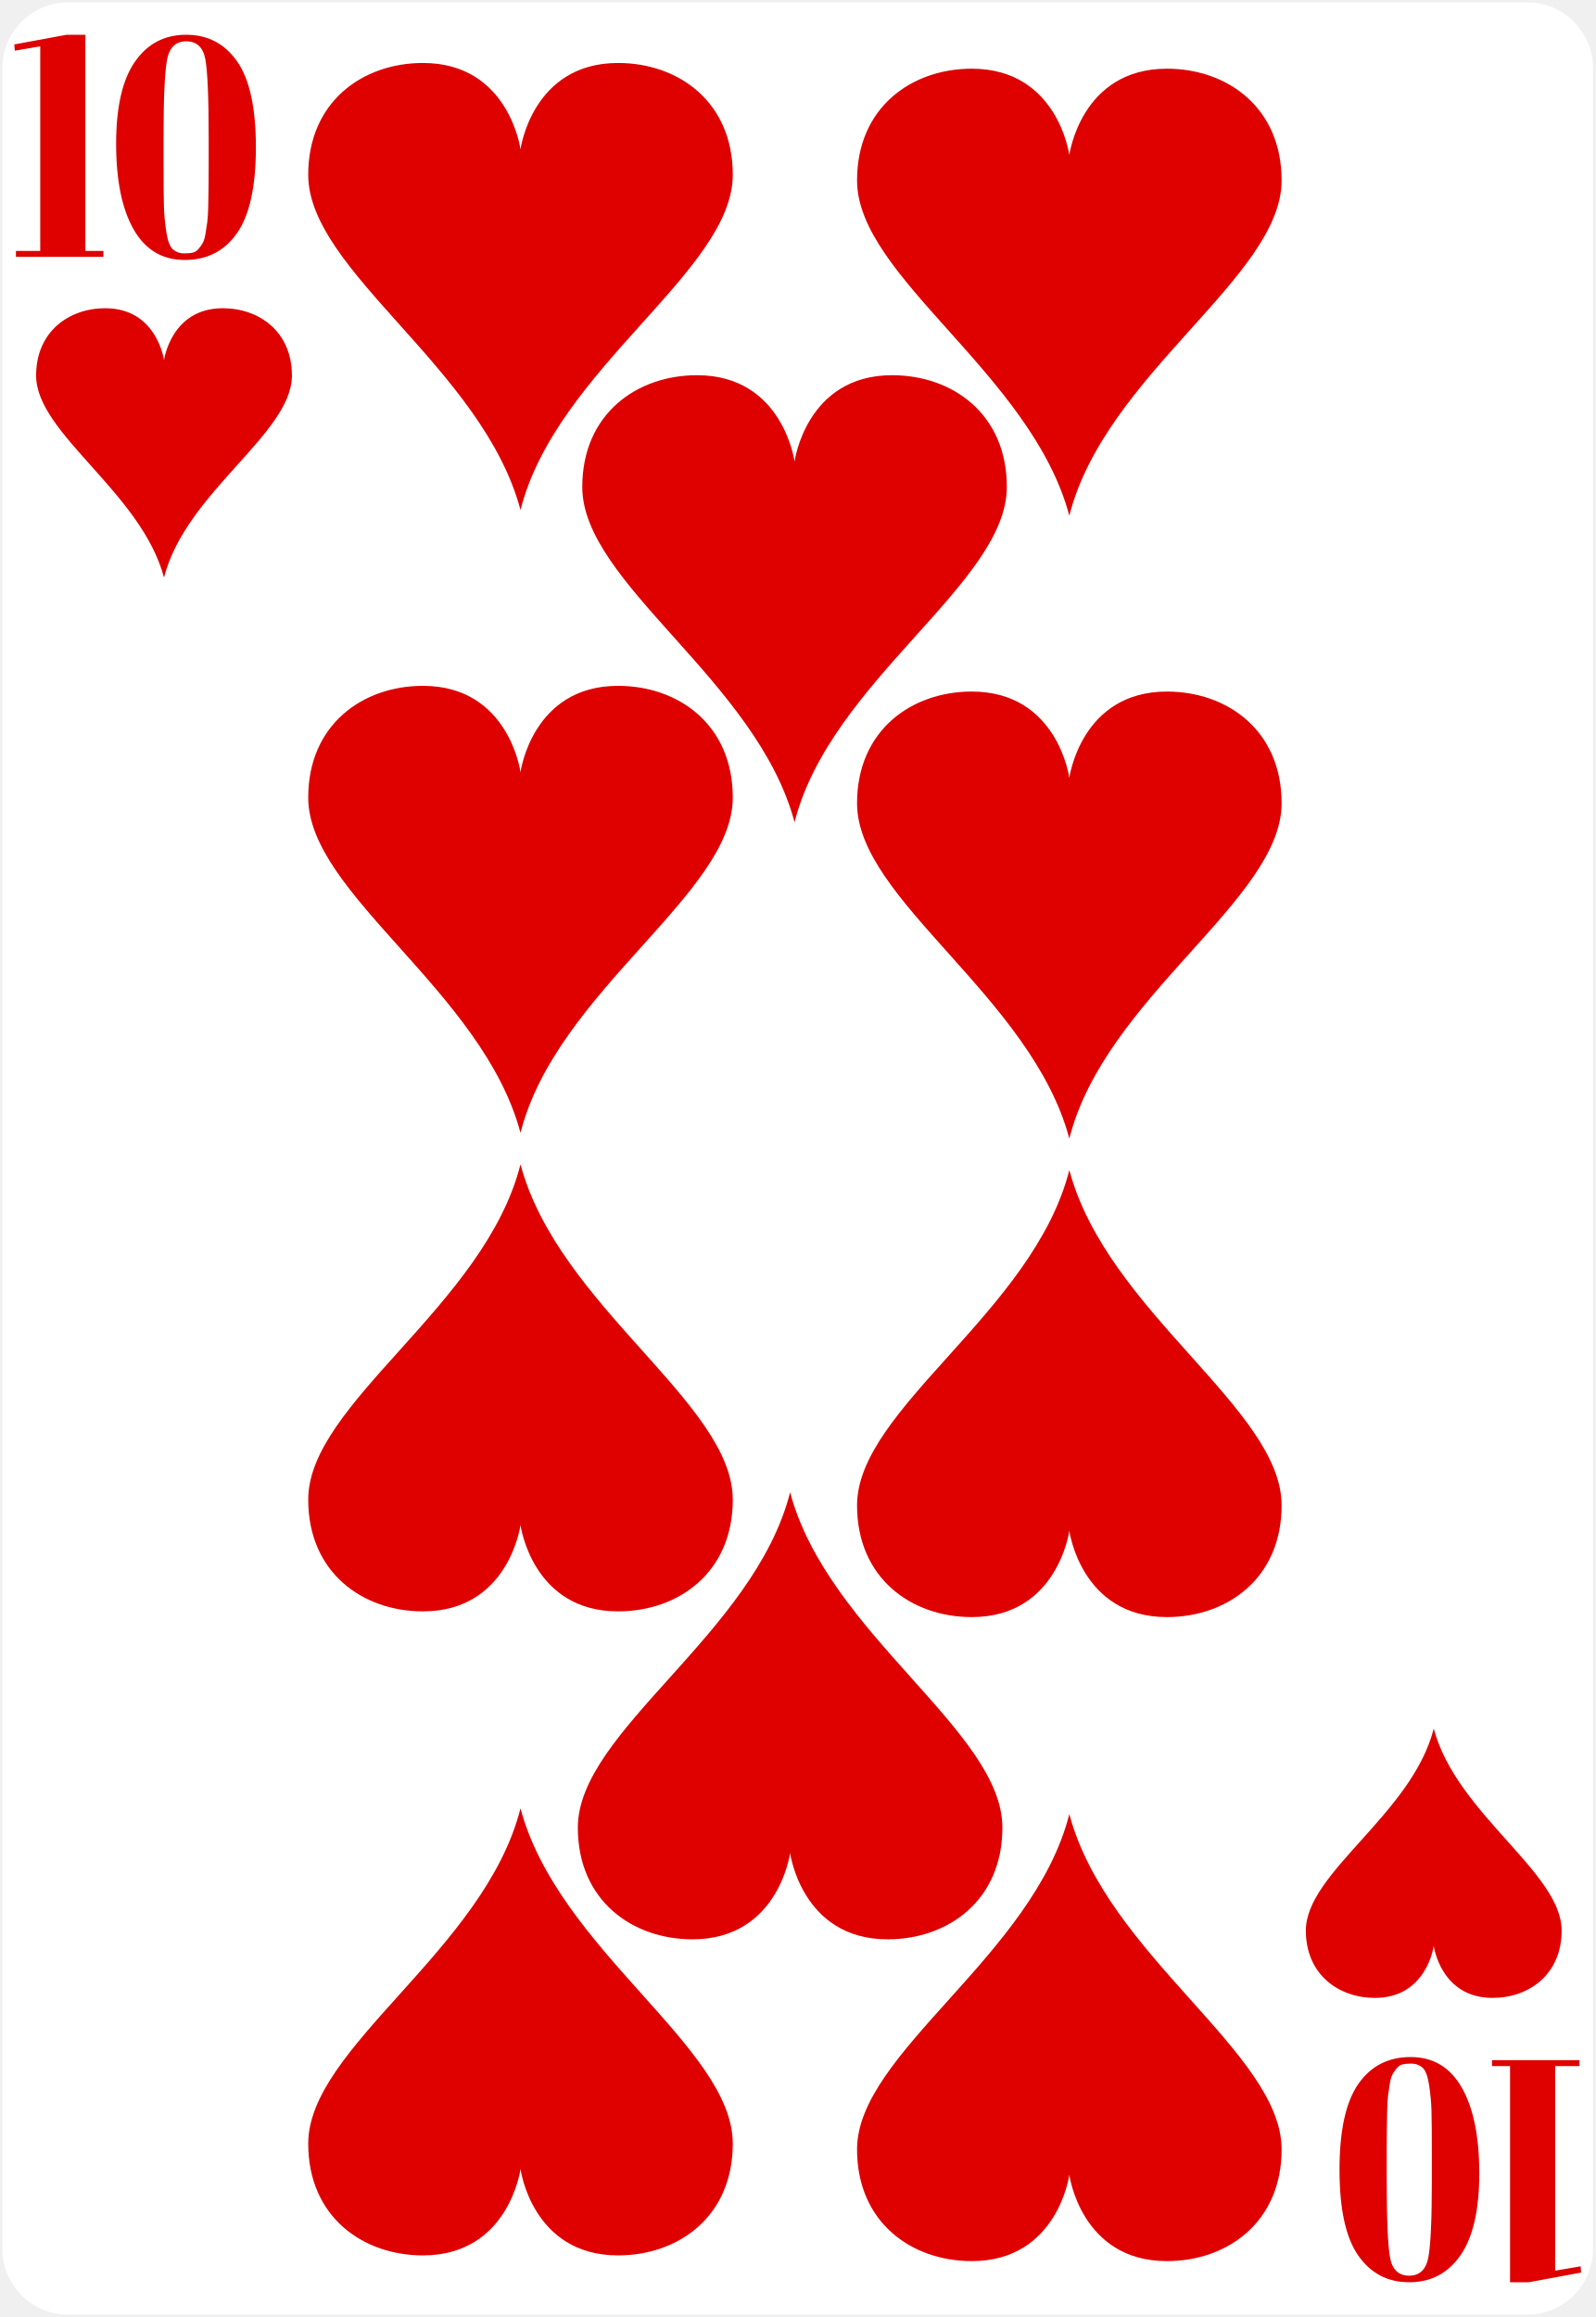
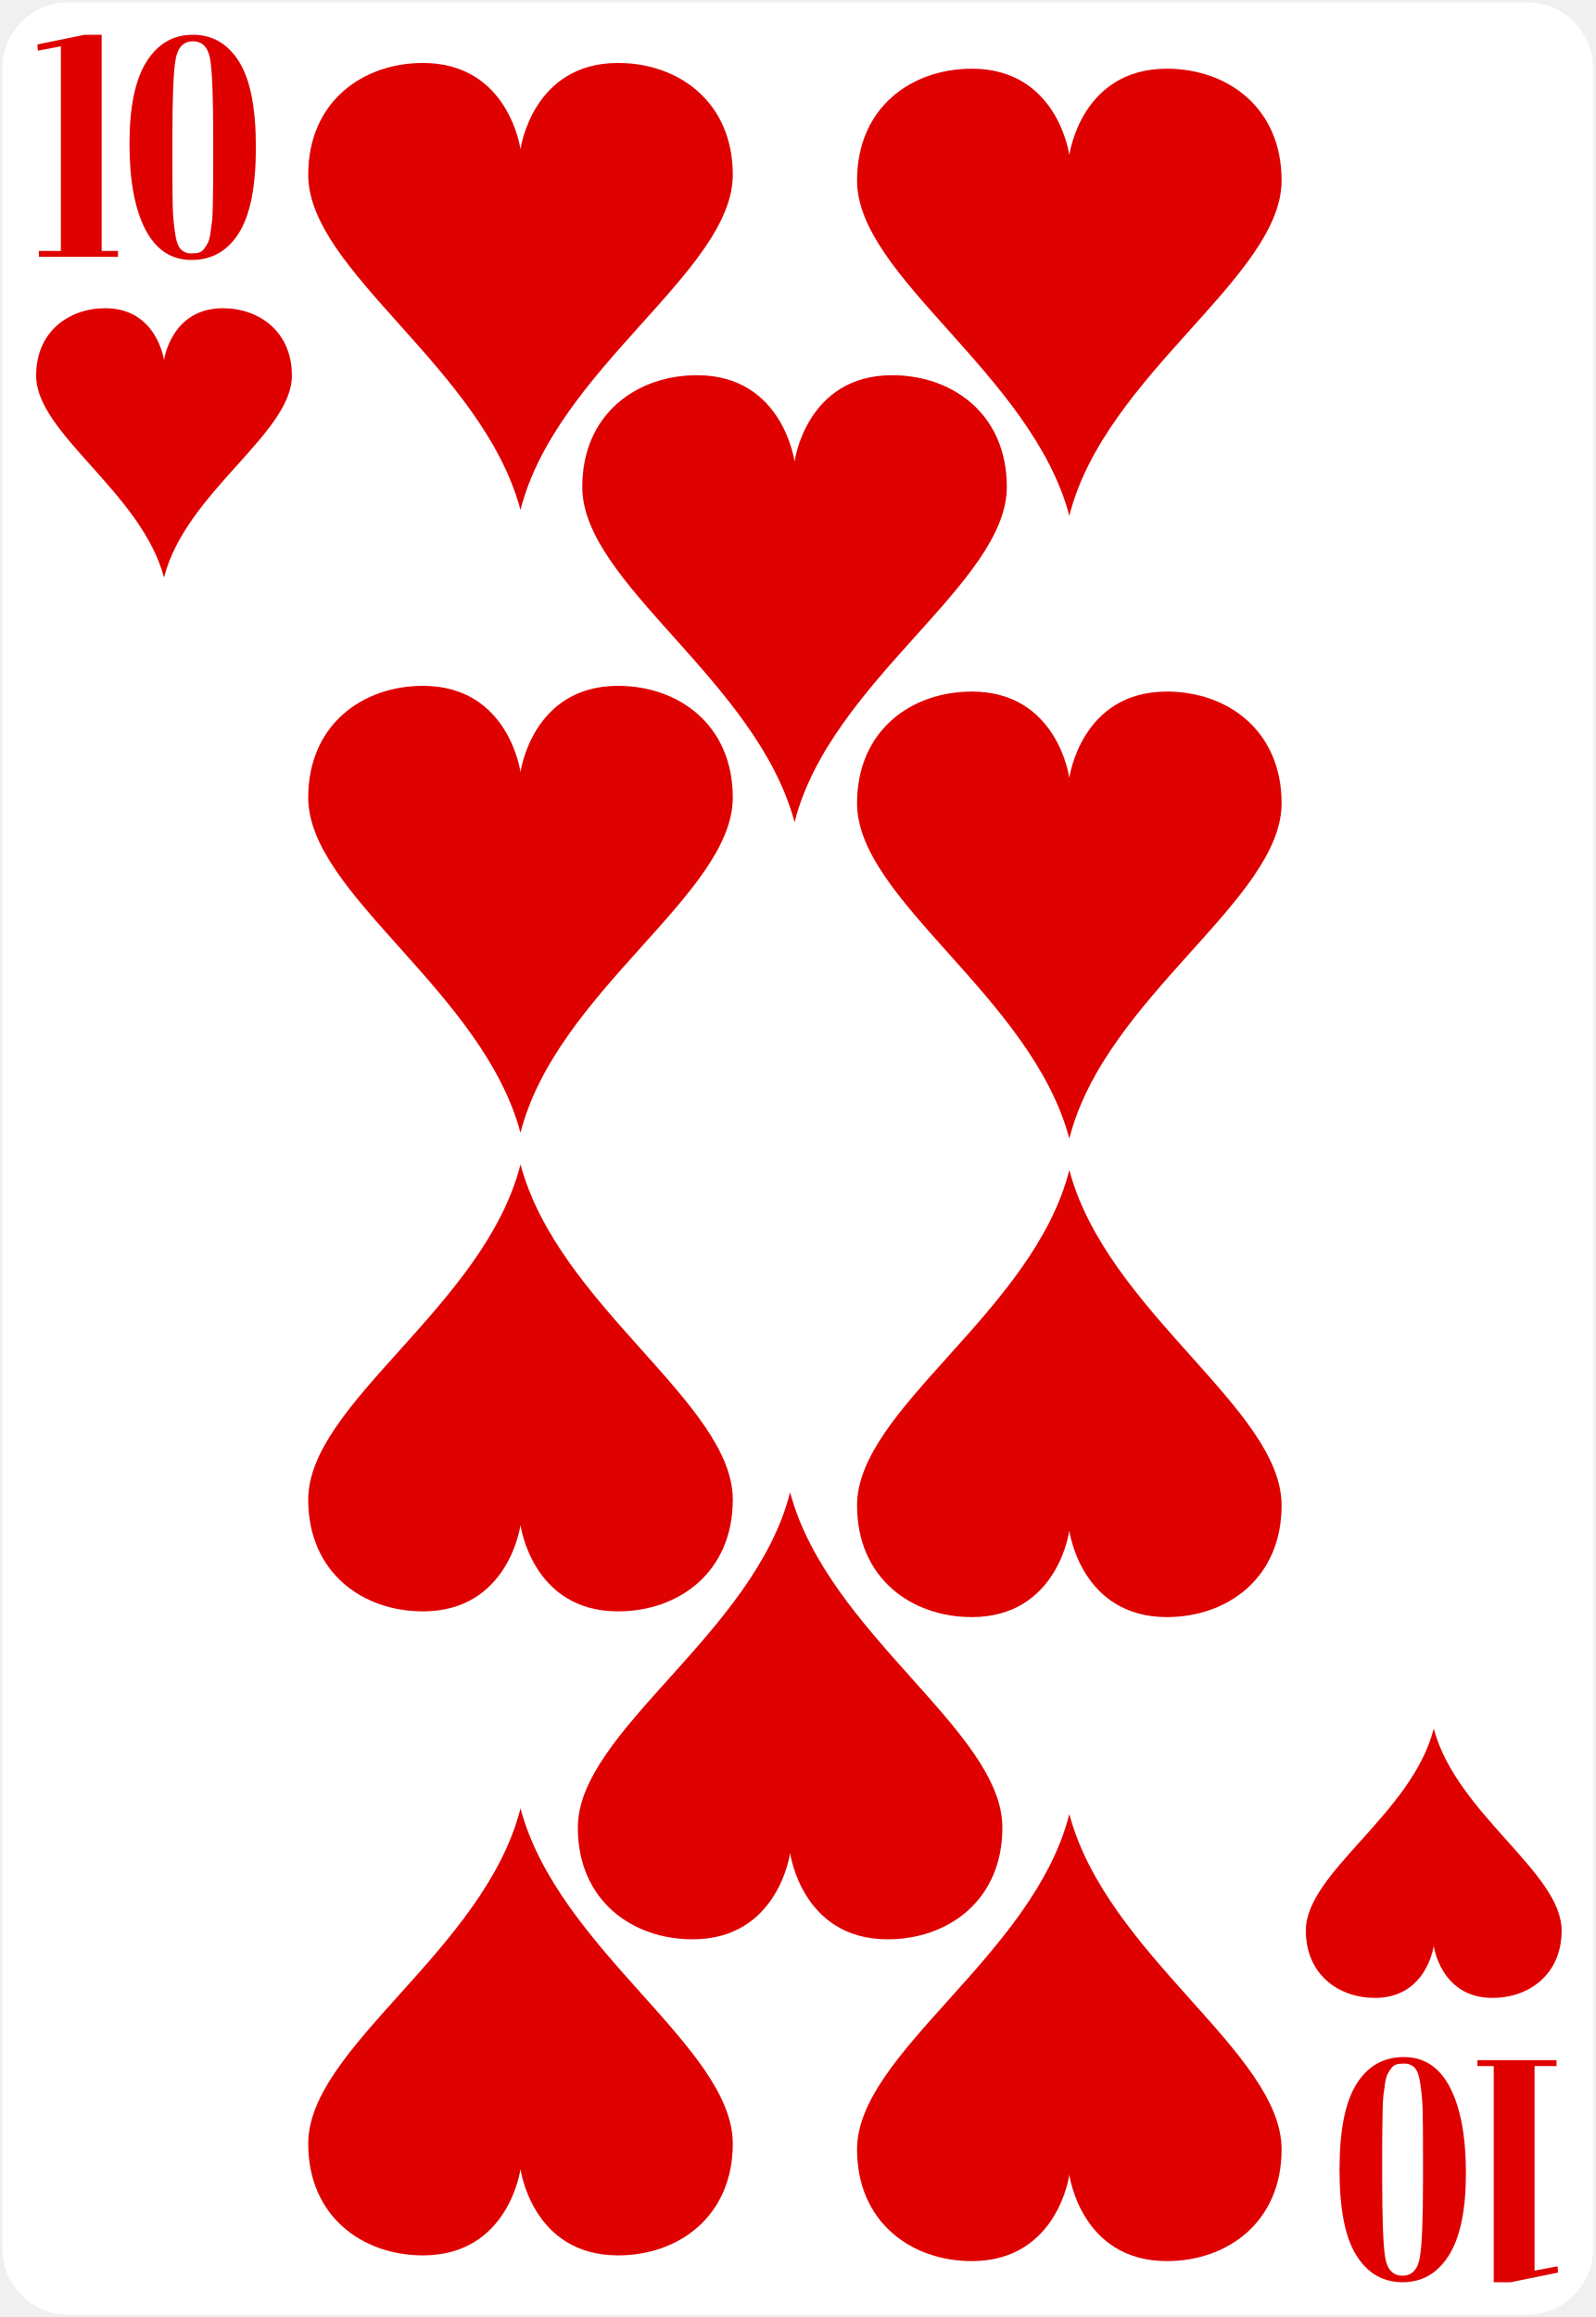
<svg xmlns="http://www.w3.org/2000/svg" xmlns:xlink="http://www.w3.org/1999/xlink" width="167.087pt" height="242.667pt" viewBox="0 0 167.087 242.667" xml:space="preserve" id="svg2" version="1.1">
  <defs id="defs41">
    <radialGradient xlink:href="#linearGradient3773" id="radialGradient3781" cx="-0.158" cy="-8.835" fx="-0.158" fy="-8.835" r="8" gradientTransform="matrix(-1.584269,-0.02349808,0.03071979,-2.477574,-0.2485638,-26.71351)" gradientUnits="userSpaceOnUse" />
    <linearGradient id="linearGradient3773">
      <stop style="stop-color:#000000;stop-opacity:1;" offset="0" id="stop3775" />
      <stop style="stop-color:#000000;stop-opacity:0.649;" offset="1" id="stop3777" />
    </linearGradient>
    <radialGradient xlink:href="#linearGradient3773" id="radialGradient3957" cx="-0.158" cy="-8.835" fx="-0.158" fy="-8.835" r="8" gradientTransform="matrix(-1.584269,-0.02349808,0.03071979,-2.477574,-0.2485638,-26.71351)" gradientUnits="userSpaceOnUse" />
    <linearGradient id="linearGradient3959">
      <stop style="stop-color:#000000;stop-opacity:1;" offset="0" id="stop3961" />
      <stop style="stop-color:#000000;stop-opacity:0.649;" offset="1" id="stop3963" />
    </linearGradient>
    <radialGradient r="81.903" fy="509.476" fx="168.025" cy="509.476" cx="168.025" gradientTransform="matrix(1.25656,-0.7774064,0.3366382,0.5361257,-221.2021,359.2426)" gradientUnits="userSpaceOnUse" id="radialGradient3975" xlink:href="#linearGradient3784-4" />
    <linearGradient id="linearGradient3784-4">
      <stop style="stop-color:#ffffff;stop-opacity:0.435;" offset="0" id="stop3786-8" />
      <stop style="stop-color:#000000;stop-opacity:0;" offset="1" id="stop3788-6" />
    </linearGradient>
    <radialGradient xlink:href="#linearGradient3784-4-5" id="radialGradient3929" gradientUnits="userSpaceOnUse" gradientTransform="matrix(1.25656,-0.7774064,0.3366382,0.5361257,-221.2021,359.2426)" cx="168.025" cy="509.476" fx="168.025" fy="509.476" r="81.903" />
    <linearGradient id="linearGradient3784-4-5">
      <stop style="stop-color:#ffffff;stop-opacity:0.489;" offset="0" id="stop3786-8-0" />
      <stop style="stop-color:#000000;stop-opacity:0;" offset="1" id="stop3788-6-3" />
    </linearGradient>
    <radialGradient xlink:href="#linearGradient3784-4-1" id="radialGradient3927" gradientUnits="userSpaceOnUse" gradientTransform="matrix(1.25656,-0.7774064,0.3366382,0.5361257,-221.2021,359.2426)" cx="168.025" cy="509.476" fx="168.025" fy="509.476" r="81.903" />
    <linearGradient id="linearGradient3784-4-1">
      <stop style="stop-color:#ffffff;stop-opacity:0.237;" offset="0" id="stop3786-8-03" />
      <stop style="stop-color:#000000;stop-opacity:0;" offset="1" id="stop3788-6-6" />
    </linearGradient>
    <radialGradient xlink:href="#linearGradient3768" id="radialGradient3776" cx="-0.206" cy="-4.579" fx="-0.206" fy="-4.579" r="8" gradientTransform="matrix(-1,0,0,-1.720176,-0.4120407,-13.02719)" gradientUnits="userSpaceOnUse" />
    <linearGradient id="linearGradient3768">
      <stop style="stop-color:#df0000;stop-opacity:1;" offset="0" id="stop3770" />
      <stop style="stop-color:#df0000;stop-opacity:0.672;" offset="1" id="stop3772" />
    </linearGradient>
    <radialGradient r="81.903" fy="511.223" fx="171.487" cy="511.223" cx="171.487" gradientTransform="matrix(1.152989,-0.6739155,0.3948202,0.6754904,-233.6326,270.4008)" gradientUnits="userSpaceOnUse" id="radialGradient4013" xlink:href="#linearGradient3784-4-6" />
    <linearGradient id="linearGradient3784-4-6">
      <stop style="stop-color:#ffffff;stop-opacity:0.313;" offset="0" id="stop3786-8-8" />
      <stop style="stop-color:#000000;stop-opacity:0;" offset="1" id="stop3788-6-8" />
    </linearGradient>
    <radialGradient r="81.903" fy="492.632" fx="159.354" cy="492.632" cx="159.354" gradientTransform="matrix(1.089478,-0.715138,0.4464527,0.6562658,-244.9333,290.9185)" gradientUnits="userSpaceOnUse" id="radialGradient4013-8" xlink:href="#linearGradient3784-4-2" />
    <linearGradient id="linearGradient3784-4-2">
      <stop style="stop-color:#ffffff;stop-opacity:0.29;" offset="0" id="stop3786-8-1" />
      <stop style="stop-color:#000000;stop-opacity:0;" offset="1" id="stop3788-6-5" />
    </linearGradient>
    <radialGradient r="81.903" fy="492.632" fx="159.354" cy="492.632" cx="159.354" gradientTransform="matrix(1.089478,-0.715138,0.4464527,0.6562658,-244.9333,290.9185)" gradientUnits="userSpaceOnUse" id="radialGradient3073" xlink:href="#linearGradient3784-4-2" />
  </defs>
  <g id="Layer_x0020_1" style="fill-rule:nonzero;clip-rule:nonzero;stroke:#000000;stroke-miterlimit:4;">
    <path style="fill:#FFFFFF;stroke-width:0.5;stroke:none" d="M166.837,235.548c0,3.777-3.087,6.869-6.871,6.869H7.111c-3.775,0-6.861-3.092-6.861-6.869V7.12C0.25,3.343,3.336,0.25,7.111,0.25h152.855    c3.784,0,6.871,3.093,6.871,6.87v228.428z" id="path5" />
    <g style="stroke:none;" id="g7">
      <g id="g9">
				
			</g>
    </g>
    <g id="g15">
			
		</g>
    <g id="g19">
			
		</g>
    <g style="stroke:none;" id="g23">
      <g id="g25">
				
			</g>
    </g>
    <g style="stroke:none;" id="g31">
      <g id="g33">
				
			</g>
    </g>
  </g>
  <g id="rank-index" style="fill:#df0000;stroke:none">
-     <path id="rank-index-top" d="M4.214 4.851 1.548 5.309 1.5 4.654 6.977 3.64H8.94V26.278H10.83V26.9H1.67V26.278H4.214ZM19.348 27.227Q15.822 27.227 13.992 24.021Q12.163 20.815 12.163 15.057Q12.163 9.3 14.126 6.47Q16.089 3.64 19.494 3.64Q22.898 3.64 24.849 6.454Q26.8 9.267 26.8 15.417Q26.8 21.568 24.837 24.397Q22.874 27.227 19.348 27.227ZM17.131 14.207V17.118Q17.131 20.292 17.167 21.6Q17.203 22.909 17.422 24.316Q17.64 25.722 18.124 26.131Q18.609 26.54 19.263 26.54Q19.918 26.54 20.245 26.442Q20.572 26.344 20.826 26.033Q21.081 25.722 21.25 25.411Q21.42 25.101 21.529 24.446Q21.638 23.792 21.711 23.236Q21.784 22.68 21.808 21.6Q21.856 19.507 21.856 17.38V14.501Q21.856 8.089 21.505 6.208Q21.154 4.327 19.506 4.327Q17.858 4.327 17.494 6.257Q17.131 8.187 17.131 14.207Z" />
-     <path id="rank-index-bottom" d="M4.214 4.851 1.548 5.309 1.5 4.654 6.977 3.64H8.94V26.278H10.83V26.9H1.67V26.278H4.214ZM19.348 27.227Q15.822 27.227 13.992 24.021Q12.163 20.815 12.163 15.057Q12.163 9.3 14.126 6.47Q16.089 3.64 19.494 3.64Q22.898 3.64 24.849 6.454Q26.8 9.267 26.8 15.417Q26.8 21.568 24.837 24.397Q22.874 27.227 19.348 27.227ZM17.131 14.207V17.118Q17.131 20.292 17.167 21.6Q17.203 22.909 17.422 24.316Q17.64 25.722 18.124 26.131Q18.609 26.54 19.263 26.54Q19.918 26.54 20.245 26.442Q20.572 26.344 20.826 26.033Q21.081 25.722 21.25 25.411Q21.42 25.101 21.529 24.446Q21.638 23.792 21.711 23.236Q21.784 22.68 21.808 21.6Q21.856 19.507 21.856 17.38V14.501Q21.856 8.089 21.505 6.208Q21.154 4.327 19.506 4.327Q17.858 4.327 17.494 6.257Q17.131 8.187 17.131 14.207Z" transform="rotate(180,83.54346,121.3335)" />
+     <path id="rank-index-top" d="M6.374 4.851 3.963 5.309 3.919 4.654 8.872 3.64H10.648V26.278H12.357V26.9H4.073V26.278H6.374ZM20.061 27.227Q16.872 27.227 15.217 24.021Q13.562 20.815 13.562 15.057Q13.562 9.3 15.338 6.47Q17.113 3.64 20.192 3.64Q23.271 3.64 25.036 6.454Q26.8 9.267 26.8 15.417Q26.8 21.568 25.025 24.397Q23.25 27.227 20.061 27.227ZM18.055 14.207V17.118Q18.055 20.292 18.088 21.6Q18.121 22.909 18.318 24.316Q18.516 25.722 18.954 26.131Q19.392 26.54 19.984 26.54Q20.576 26.54 20.872 26.442Q21.167 26.344 21.398 26.033Q21.628 25.722 21.781 25.411Q21.935 25.101 22.033 24.446Q22.132 23.792 22.198 23.236Q22.263 22.68 22.285 21.6Q22.329 19.507 22.329 17.38V14.501Q22.329 8.089 22.011 6.208Q21.693 4.327 20.203 4.327Q18.713 4.327 18.384 6.257Q18.055 8.187 18.055 14.207Z" />
+     <path id="rank-index-bottom" d="M6.374 4.851 3.963 5.309 3.919 4.654 8.872 3.64H10.648V26.278H12.357V26.9H4.073V26.278H6.374ZM20.061 27.227Q16.872 27.227 15.217 24.021Q13.562 20.815 13.562 15.057Q13.562 9.3 15.338 6.47Q17.113 3.64 20.192 3.64Q23.271 3.64 25.036 6.454Q26.8 9.267 26.8 15.417Q26.8 21.568 25.025 24.397Q23.25 27.227 20.061 27.227ZM18.055 14.207V17.118Q18.055 20.292 18.088 21.6Q18.121 22.909 18.318 24.316Q18.516 25.722 18.954 26.131Q19.392 26.54 19.984 26.54Q20.576 26.54 20.872 26.442Q21.167 26.344 21.398 26.033Q21.628 25.722 21.781 25.411Q21.935 25.101 22.033 24.446Q22.132 23.792 22.198 23.236Q22.263 22.68 22.285 21.6Q22.329 19.507 22.329 17.38V14.501Q22.329 8.089 22.011 6.208Q21.693 4.327 20.203 4.327Q18.713 4.327 18.384 6.257Q18.055 8.187 18.055 14.207Z" transform="rotate(180,83.54346,121.3335)" />
  </g>
  <g transform="matrix(1.674307,0,0,1.566992,17.17751,46.38532)" id="layer1-9-6" style="fill:#df0000;fill-opacity:1">
    <path style="fill:#df0000;fill-opacity:1" id="hl-8" d="M 3.676,-9 C 0.433,-9 0,-5.523 0,-5.523 0,-5.523 -0.433,-9 -3.676,-9 -5.946,-9 -8,-7.441 -8,-4.5 -8,-0.614 -1.421,3.294 0,9 1.352,3.299 8,-0.614 8,-4.5 8,-7.441 5.946,-9 3.676,-9 z" />
  </g>
  <g transform="matrix(-1.674307,0,0,-1.566992,150.156,195.1431)" id="layer1-9-6-5" style="fill:#df0000;fill-opacity:1">
    <path style="fill:#df0000;fill-opacity:1" id="hl-8-1" d="M 3.676,-9 C 0.433,-9 0,-5.523 0,-5.523 0,-5.523 -0.433,-9 -3.676,-9 -5.946,-9 -8,-7.441 -8,-4.5 -8,-0.614 -1.421,3.294 0,9 1.352,3.299 8,-0.614 8,-4.5 8,-7.441 5.946,-9 3.676,-9 z" />
  </g>
  <g transform="matrix(2.779008,0,0,2.600887,54.51227,30.00377)" id="layer1-9-6-8" style="fill:#df0000;fill-opacity:1">
    <path style="fill:#df0000;fill-opacity:1" id="hl-8-8" d="M 3.676,-9 C 0.433,-9 0,-5.523 0,-5.523 0,-5.523 -0.433,-9 -3.676,-9 -5.946,-9 -8,-7.441 -8,-4.5 -8,-0.614 -1.421,3.294 0,9 1.352,3.299 8,-0.614 8,-4.5 8,-7.441 5.946,-9 3.676,-9 z" />
  </g>
  <g transform="matrix(-2.779008,0,0,-2.600887,54.51227,212.8062)" id="layer1-9-6-8-9" style="fill:#df0000;fill-opacity:1">
    <path style="fill:#df0000;fill-opacity:1" id="hl-8-8-5" d="M 3.676,-9 C 0.433,-9 0,-5.523 0,-5.523 0,-5.523 -0.433,-9 -3.676,-9 -5.946,-9 -8,-7.441 -8,-4.5 -8,-0.614 -1.421,3.294 0,9 1.352,3.299 8,-0.614 8,-4.5 8,-7.441 5.946,-9 3.676,-9 z" />
  </g>
  <g transform="matrix(2.779008,0,0,2.600887,54.51227,95.23862)" id="layer1-9-6-8-8" style="fill:#df0000;fill-opacity:1">
    <path style="fill:#df0000;fill-opacity:1" id="hl-8-8-8" d="M 3.676,-9 C 0.433,-9 0,-5.523 0,-5.523 0,-5.523 -0.433,-9 -3.676,-9 -5.946,-9 -8,-7.441 -8,-4.5 -8,-0.614 -1.421,3.294 0,9 1.352,3.299 8,-0.614 8,-4.5 8,-7.441 5.946,-9 3.676,-9 z" />
  </g>
  <g transform="matrix(-2.779008,0,0,-2.600887,54.51227,145.356)" id="layer1-9-6-8-884-8" style="fill:#df0000;fill-opacity:1">
    <path style="fill:#df0000;fill-opacity:1" id="hl-8-8-3-8" d="M 3.676,-9 C 0.433,-9 0,-5.523 0,-5.523 0,-5.523 -0.433,-9 -3.676,-9 -5.946,-9 -8,-7.441 -8,-4.5 -8,-0.614 -1.421,3.294 0,9 1.352,3.299 8,-0.614 8,-4.5 8,-7.441 5.946,-9 3.676,-9 z" />
  </g>
  <g transform="matrix(2.779008,0,0,2.600887,111.9909,30.60254)" id="layer1-9-6-8-7" style="fill:#df0000;fill-opacity:1">
    <path style="fill:#df0000;fill-opacity:1" id="hl-8-8-1" d="M 3.676,-9 C 0.433,-9 0,-5.523 0,-5.523 0,-5.523 -0.433,-9 -3.676,-9 -5.946,-9 -8,-7.441 -8,-4.5 -8,-0.614 -1.421,3.294 0,9 1.352,3.299 8,-0.614 8,-4.5 8,-7.441 5.946,-9 3.676,-9 z" />
  </g>
  <g transform="matrix(-2.779008,0,0,-2.600887,111.9909,213.4049)" id="layer1-9-6-8-9-7" style="fill:#df0000;fill-opacity:1">
    <path style="fill:#df0000;fill-opacity:1" id="hl-8-8-5-2" d="M 3.676,-9 C 0.433,-9 0,-5.523 0,-5.523 0,-5.523 -0.433,-9 -3.676,-9 -5.946,-9 -8,-7.441 -8,-4.5 -8,-0.614 -1.421,3.294 0,9 1.352,3.299 8,-0.614 8,-4.5 8,-7.441 5.946,-9 3.676,-9 z" />
  </g>
  <g transform="matrix(2.779008,0,0,2.600887,111.9909,95.8374)" id="layer1-9-6-8-8-7" style="fill:#df0000;fill-opacity:1">
    <path style="fill:#df0000;fill-opacity:1" id="hl-8-8-8-2" d="M 3.676,-9 C 0.433,-9 0,-5.523 0,-5.523 0,-5.523 -0.433,-9 -3.676,-9 -5.946,-9 -8,-7.441 -8,-4.5 -8,-0.614 -1.421,3.294 0,9 1.352,3.299 8,-0.614 8,-4.5 8,-7.441 5.946,-9 3.676,-9 z" />
  </g>
  <g transform="matrix(-2.779008,0,0,-2.600887,111.9909,145.9548)" id="layer1-9-6-8-884-8-2" style="fill:#df0000;fill-opacity:1">
    <path style="fill:#df0000;fill-opacity:1" id="hl-8-8-3-8-6" d="M 3.676,-9 C 0.433,-9 0,-5.523 0,-5.523 0,-5.523 -0.433,-9 -3.676,-9 -5.946,-9 -8,-7.441 -8,-4.5 -8,-0.614 -1.421,3.294 0,9 1.352,3.299 8,-0.614 8,-4.5 8,-7.441 5.946,-9 3.676,-9 z" />
  </g>
  <g transform="matrix(2.779008,0,0,2.600887,83.21339,62.70455)" id="layer1-9-6-8-91" style="fill:#df0000;fill-opacity:1">
    <path style="fill:#df0000;fill-opacity:1" id="hl-8-8-7" d="M 3.676,-9 C 0.433,-9 0,-5.523 0,-5.523 0,-5.523 -0.433,-9 -3.676,-9 -5.946,-9 -8,-7.441 -8,-4.5 -8,-0.614 -1.421,3.294 0,9 1.352,3.299 8,-0.614 8,-4.5 8,-7.441 5.946,-9 3.676,-9 z" />
  </g>
  <g transform="matrix(-2.779008,0,0,-2.600887,82.74851,179.7029)" id="layer1-9-6-8-9-6" style="fill:#df0000;fill-opacity:1">
    <path style="fill:#df0000;fill-opacity:1" id="hl-8-8-5-8" d="M 3.676,-9 C 0.433,-9 0,-5.523 0,-5.523 0,-5.523 -0.433,-9 -3.676,-9 -5.946,-9 -8,-7.441 -8,-4.5 -8,-0.614 -1.421,3.294 0,9 1.352,3.299 8,-0.614 8,-4.5 8,-7.441 5.946,-9 3.676,-9 z" />
  </g>
</svg>
